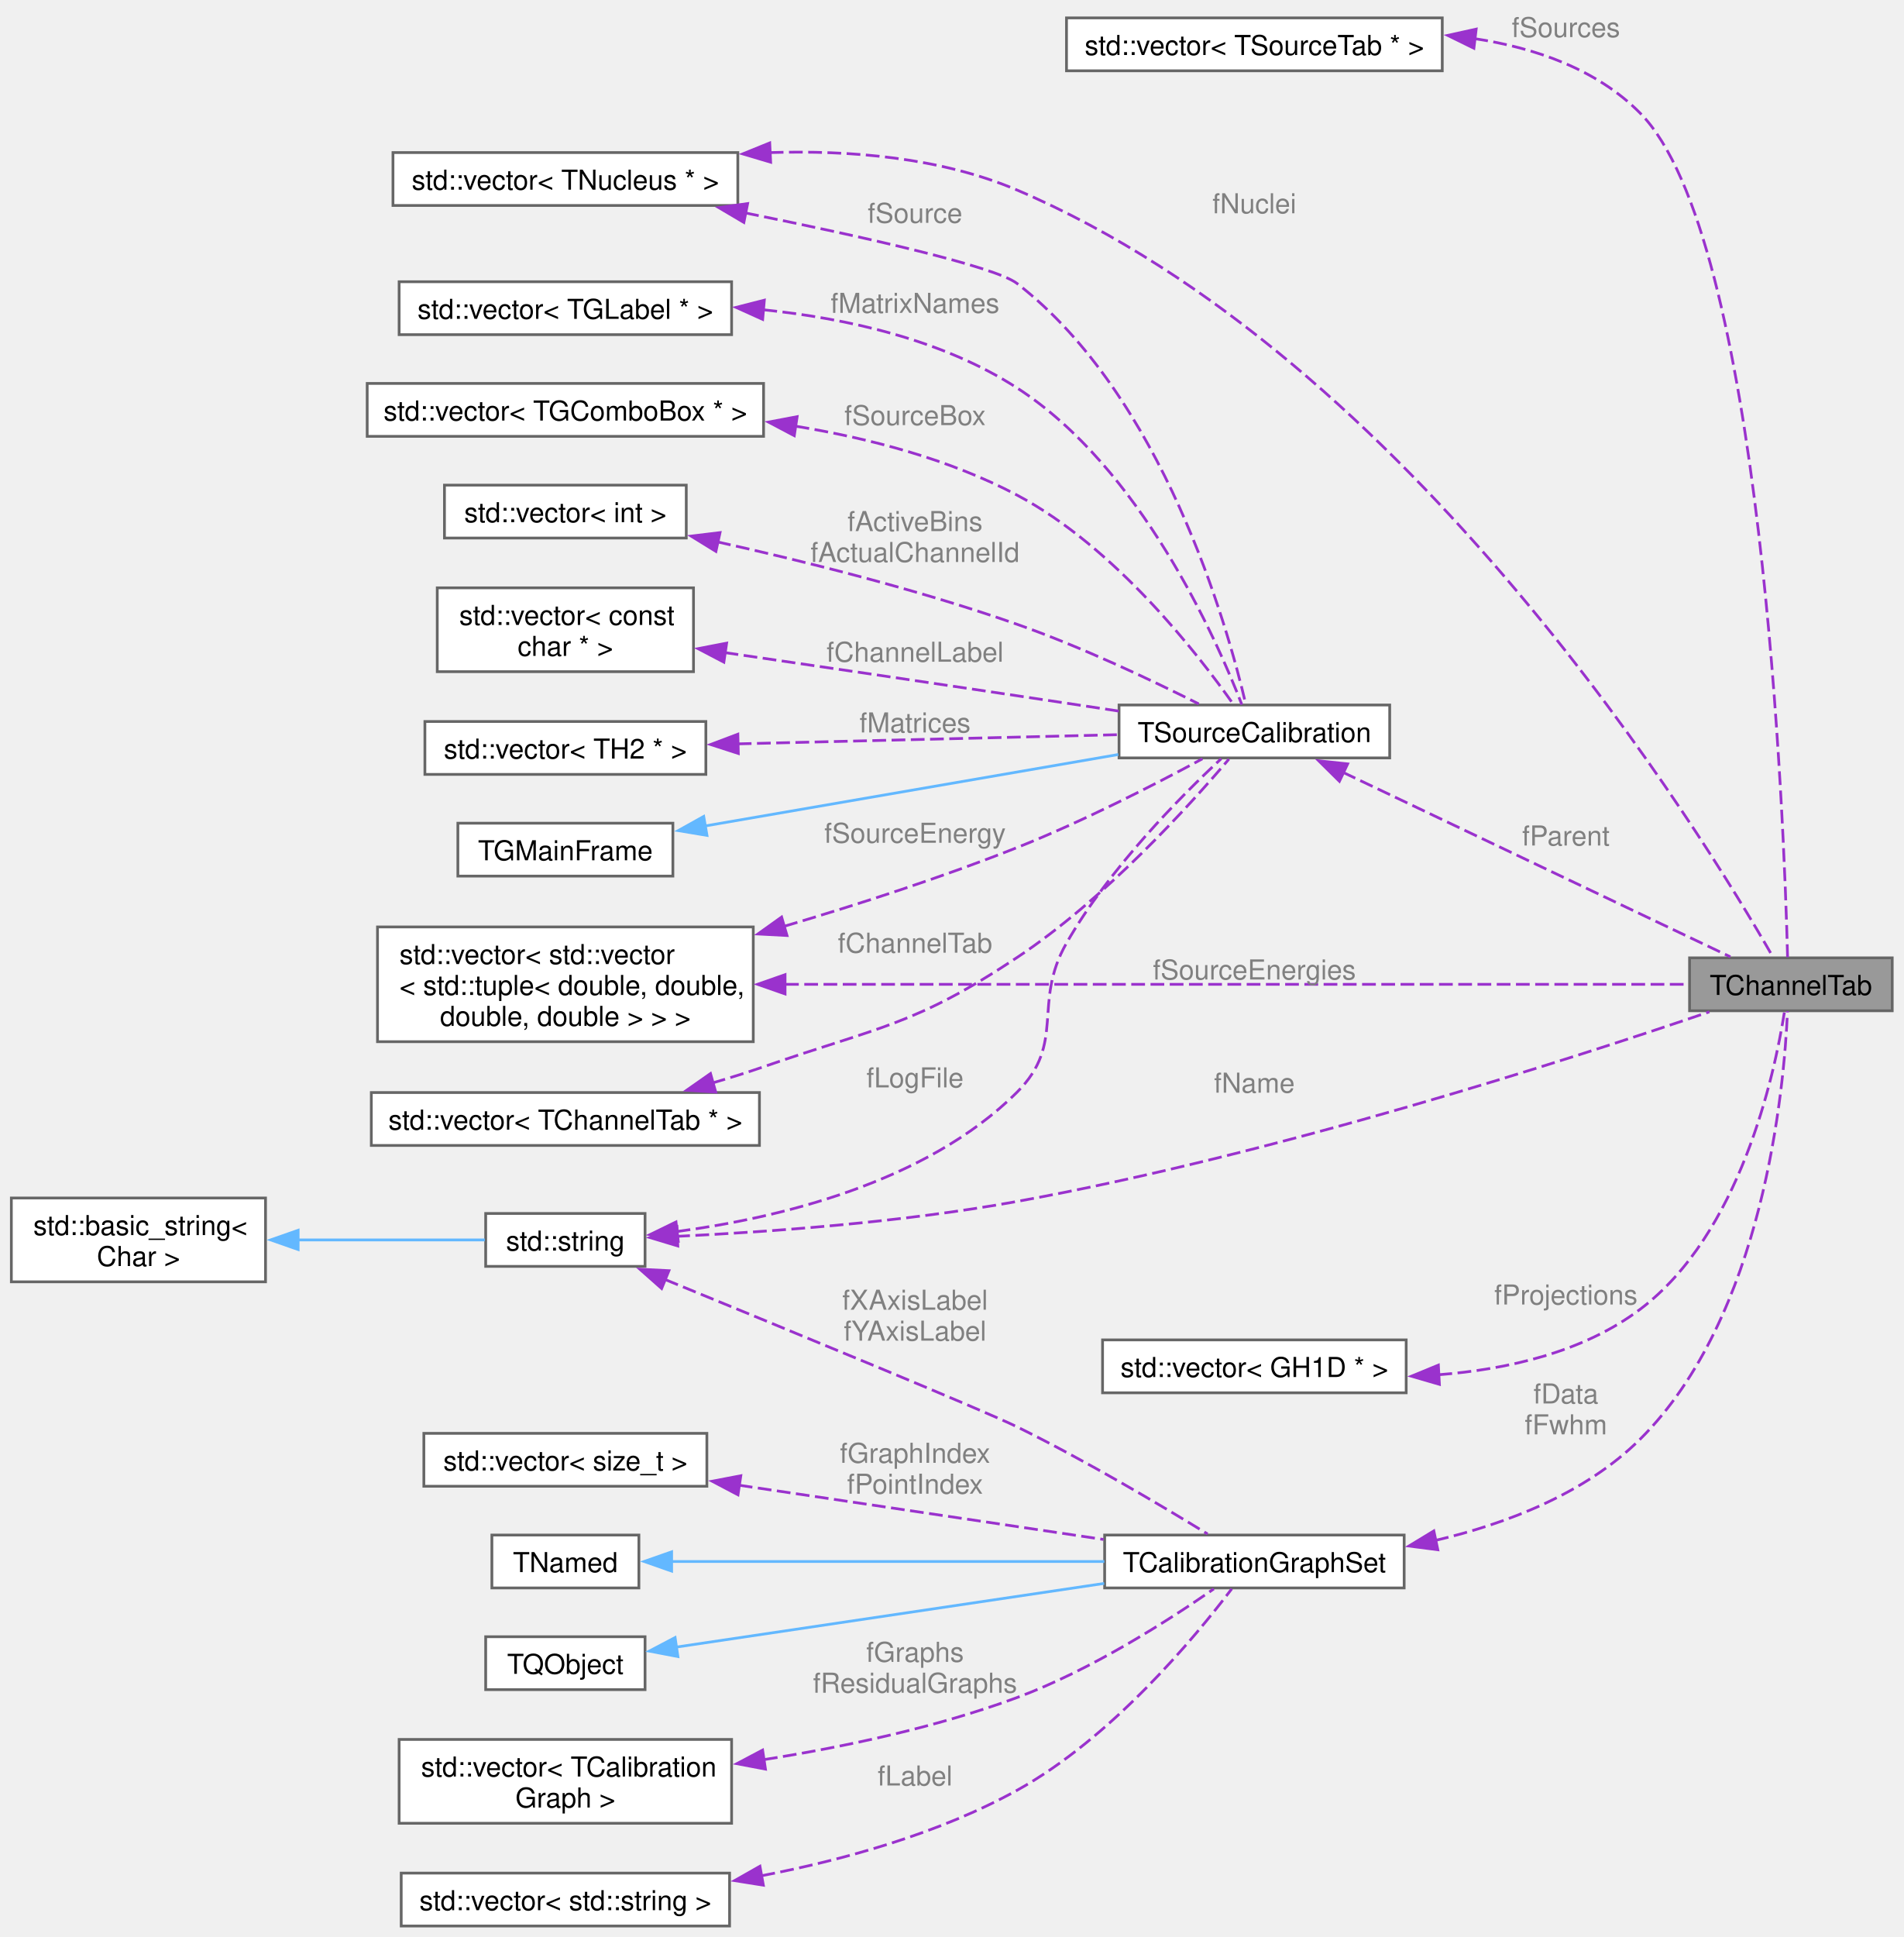
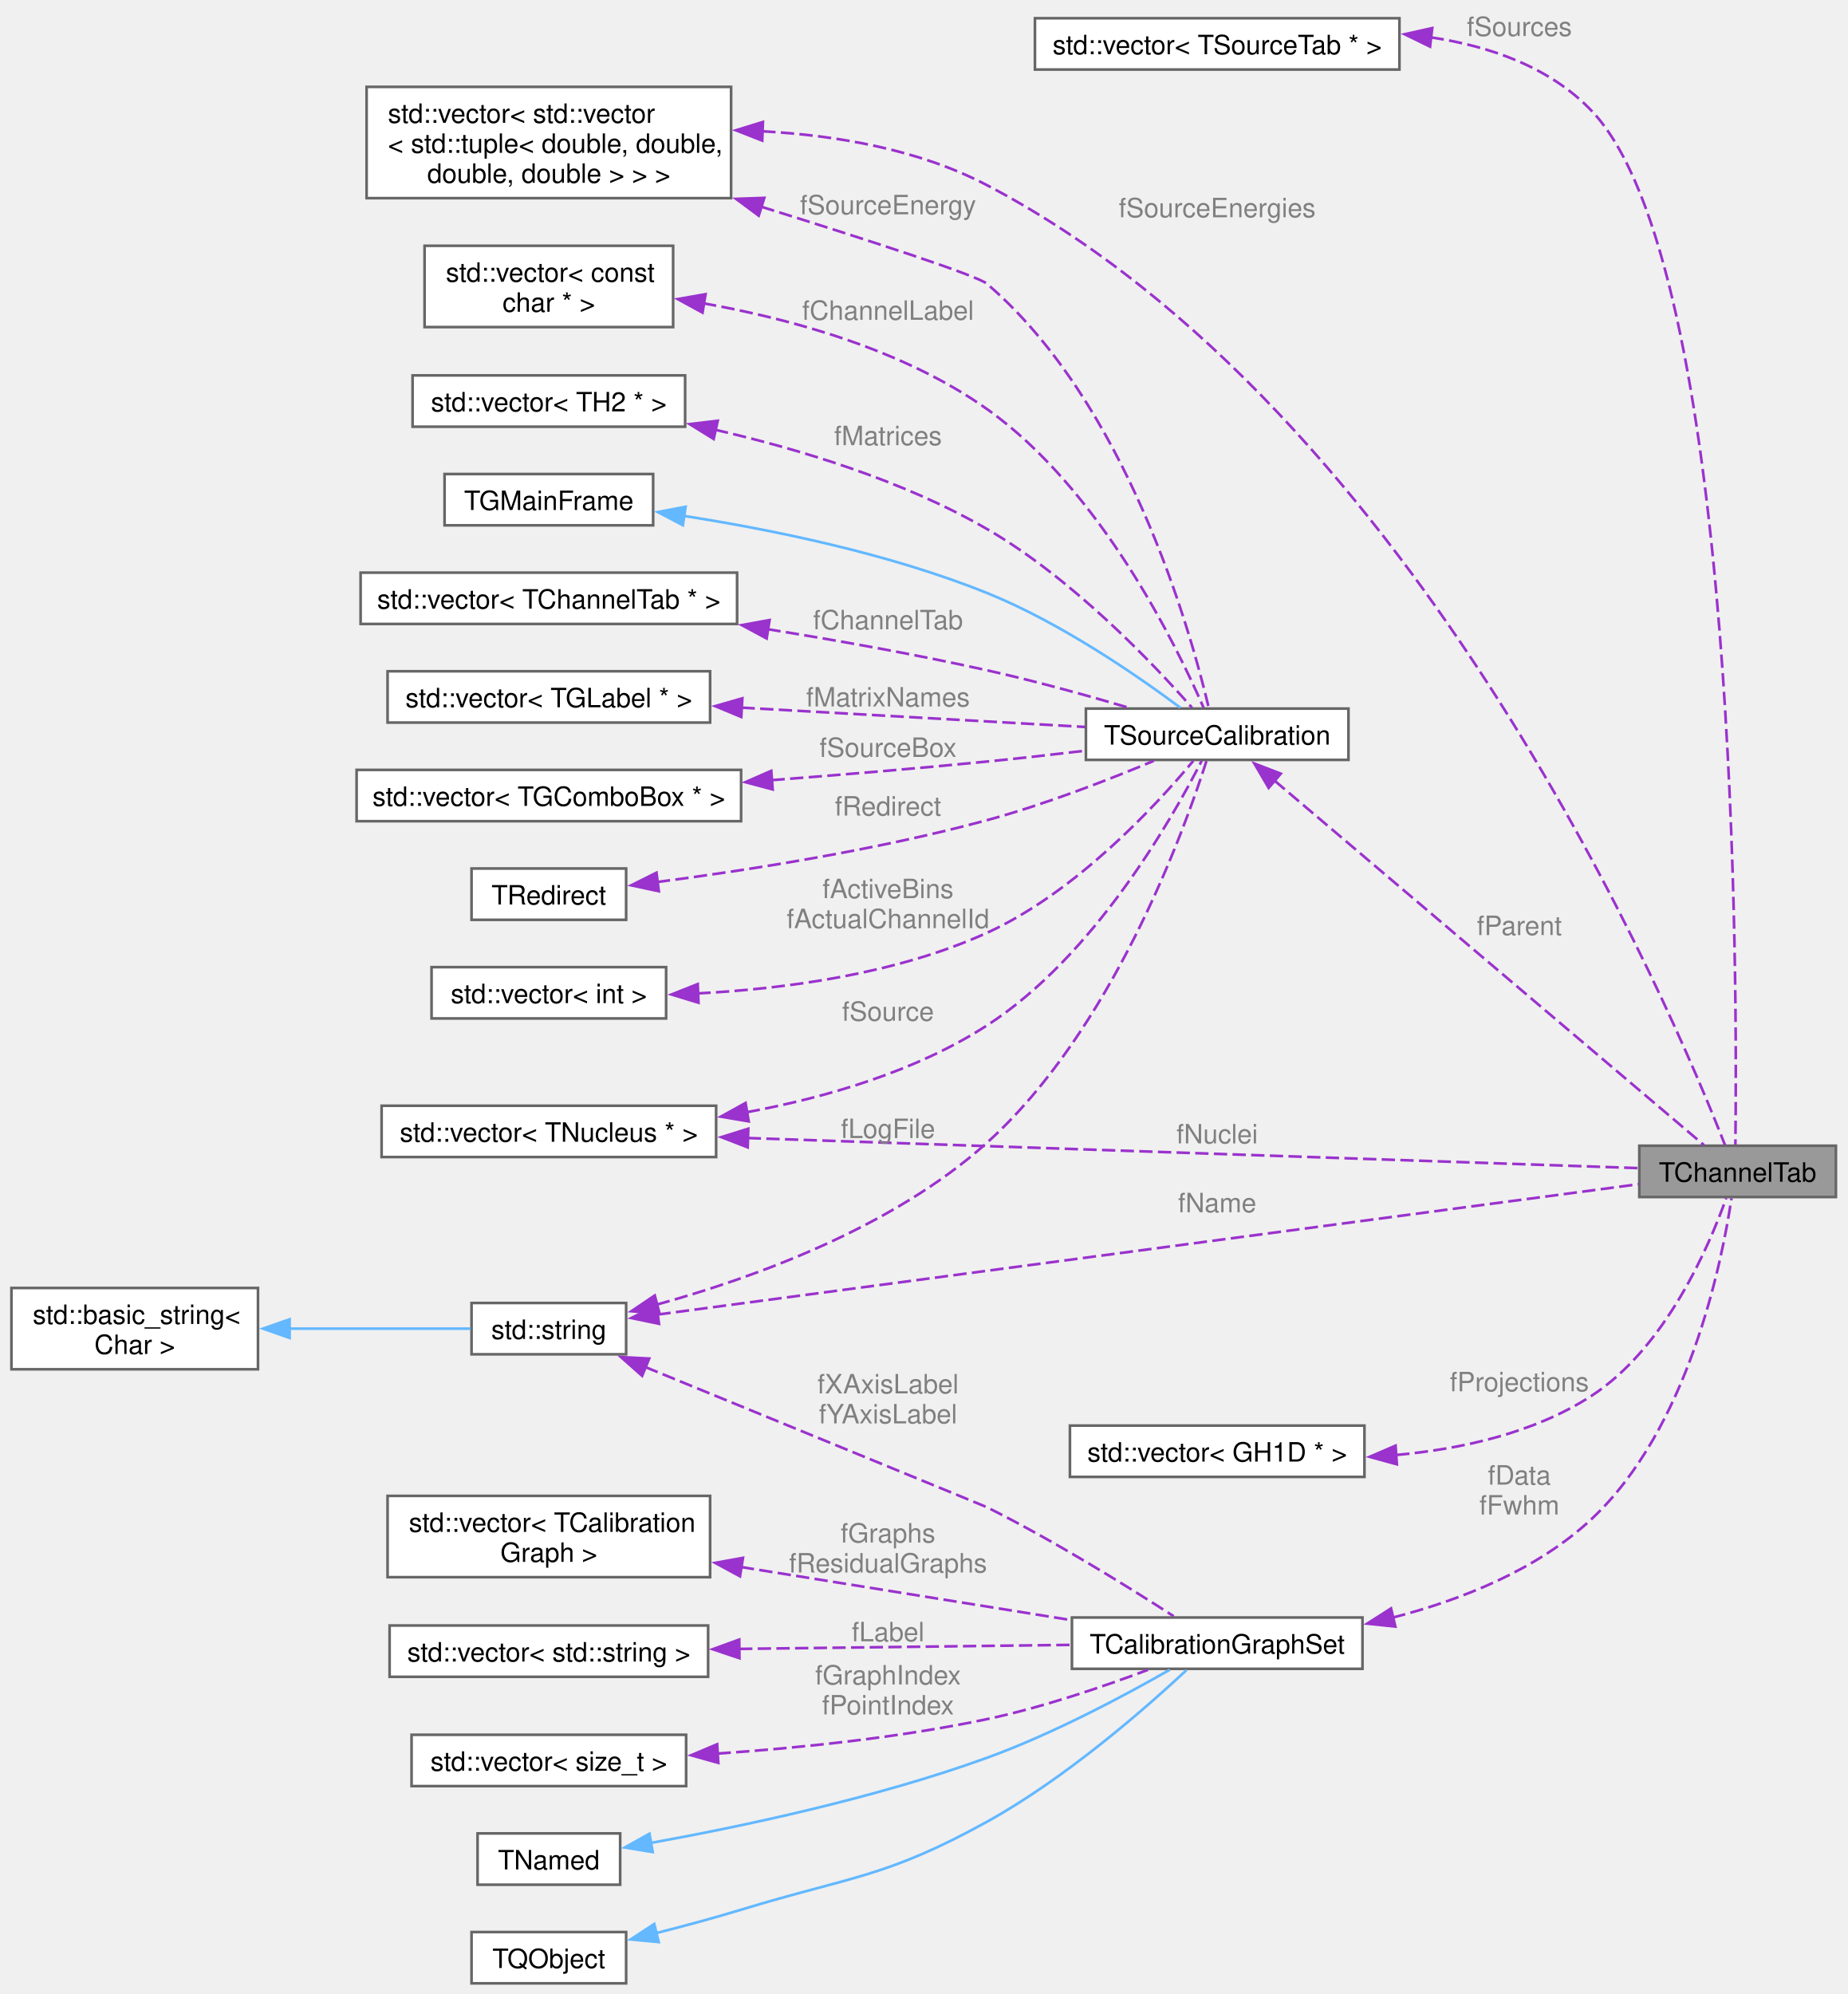
- <svg xmlns="http://www.w3.org/2000/svg" xmlns:xlink="http://www.w3.org/1999/xlink" width="693pt" height="705pt" viewBox="0.00 0.00 692.50 704.76">
-   <g id="graph0" class="graph" transform="scale(1 1) rotate(0) translate(4 700.76)">
+ <svg xmlns="http://www.w3.org/2000/svg" xmlns:xlink="http://www.w3.org/1999/xlink" width="693pt" height="748pt" viewBox="0.00 0.00 692.50 748.09">
+   <g id="graph0" class="graph" transform="scale(1 1) rotate(0) translate(4 744.09)">
    <g id="Node000001" class="node">
      <g id="a_Node000001">
        <a xlink:title=" ">
-           <polygon fill="#999999" stroke="#666666" points="684.5,-352.25 610.75,-352.25 610.75,-333 684.5,-333 684.5,-352.25" />
-           <text text-anchor="middle" x="647.62" y="-338.75" font-family="Helvetica,sans-Serif" font-size="10.00">TChannelTab</text>
+           <polygon fill="#999999" stroke="#666666" points="684.5,-314.25 610.75,-314.25 610.75,-295 684.5,-295 684.5,-314.25" />
+           <text text-anchor="middle" x="647.62" y="-300.75" font-family="Helvetica,sans-Serif" font-size="10.00">TChannelTab</text>
        </a>
      </g>
    </g>
    <g id="Node000002" class="node">
      <g id="a_Node000002">
        <a xlink:title=" ">
-           <polygon fill="white" stroke="#666666" points="520.75,-694.25 384,-694.25 384,-675 520.75,-675 520.75,-694.25" />
-           <text text-anchor="middle" x="452.38" y="-680.75" font-family="Helvetica,sans-Serif" font-size="10.00">std::vector&lt; TSourceTab * &gt;</text>
+           <polygon fill="white" stroke="#666666" points="520.75,-737.25 384,-737.25 384,-718 520.75,-718 520.75,-737.25" />
+           <text text-anchor="middle" x="452.38" y="-723.75" font-family="Helvetica,sans-Serif" font-size="10.00">std::vector&lt; TSourceTab * &gt;</text>
        </a>
      </g>
    </g>
    <g id="edge1_Node000001_Node000002" class="edge">
      <g id="a_edge1_Node000001_Node000002">
        <a xlink:title=" ">
-           <path fill="none" stroke="#9a32cd" stroke-dasharray="5,2" d="M532.42,-686.72C554.58,-683.36 576.91,-675.61 592.75,-659.62 637.25,-614.72 645.18,-401.12 646.42,-352.49" />
-           <polygon fill="#9a32cd" stroke="#9a32cd" points="532.26,-683.21 522.74,-687.88 533.09,-690.16 532.26,-683.21" />
-         </a>
-       </g>
-       <text text-anchor="middle" x="565.75" y="-687.26" font-family="Helvetica,sans-Serif" font-size="10.00" fill="grey"> fSources</text>
+           <path fill="none" stroke="#9a32cd" stroke-dasharray="5,2" d="M532.45,-730.09C554.72,-726.77 577.11,-718.95 592.75,-702.62 648.1,-644.85 647.51,-370.8 646.79,-314.68" />
+           <polygon fill="#9a32cd" stroke="#9a32cd" points="532.23,-726.6 522.71,-731.24 533.05,-733.55 532.23,-726.6" />
+         </a>
+       </g>
+       <text text-anchor="middle" x="565.75" y="-730.59" font-family="Helvetica,sans-Serif" font-size="10.00" fill="grey"> fSources</text>
    </g>
    <g id="Node000003" class="node">
      <g id="a_Node000003">
        <a xlink:href="class_t_source_calibration.html" target="_top" xlink:title=" ">
-           <polygon fill="white" stroke="#666666" points="501.62,-444.25 403.12,-444.25 403.12,-425 501.62,-425 501.62,-444.25" />
-           <text text-anchor="middle" x="452.38" y="-430.75" font-family="Helvetica,sans-Serif" font-size="10.00">TSourceCalibration</text>
+           <polygon fill="white" stroke="#666666" points="501.62,-478.25 403.12,-478.25 403.12,-459 501.62,-459 501.62,-478.25" />
+           <text text-anchor="middle" x="452.38" y="-464.75" font-family="Helvetica,sans-Serif" font-size="10.00">TSourceCalibration</text>
        </a>
      </g>
    </g>
    <g id="edge2_Node000001_Node000003" class="edge">
      <g id="a_edge2_Node000001_Node000003">
        <a xlink:title=" ">
-           <path fill="none" stroke="#9a32cd" stroke-dasharray="5,2" d="M484.58,-419.77C524.23,-400.9 591.57,-368.84 625.6,-352.63" />
-           <polygon fill="#9a32cd" stroke="#9a32cd" points="483.32,-416.5 475.79,-423.95 486.32,-422.82 483.32,-416.5" />
-         </a>
-       </g>
-       <text text-anchor="middle" x="565.75" y="-393.13" font-family="Helvetica,sans-Serif" font-size="10.00" fill="grey"> fParent</text>
+           <path fill="none" stroke="#9a32cd" stroke-dasharray="5,2" d="M473.91,-451.2C514.36,-416.87 603.15,-341.52 634.98,-314.51" />
+           <polygon fill="#9a32cd" stroke="#9a32cd" points="471.69,-448.49 466.33,-457.63 476.22,-453.83 471.69,-448.49" />
+         </a>
+       </g>
+       <text text-anchor="middle" x="565.75" y="-393.29" font-family="Helvetica,sans-Serif" font-size="10.00" fill="grey"> fParent</text>
    </g>
    <g id="Node000004" class="node">
      <g id="a_Node000004">
        <a xlink:title=" ">
-           <polygon fill="white" stroke="#666666" points="240.75,-401.25 162.5,-401.25 162.5,-382 240.75,-382 240.75,-401.25" />
-           <text text-anchor="middle" x="201.62" y="-387.75" font-family="Helvetica,sans-Serif" font-size="10.00">TGMainFrame</text>
+           <polygon fill="white" stroke="#666666" points="240.75,-566.25 162.5,-566.25 162.5,-547 240.75,-547 240.75,-566.25" />
+           <text text-anchor="middle" x="201.62" y="-552.75" font-family="Helvetica,sans-Serif" font-size="10.00">TGMainFrame</text>
        </a>
      </g>
    </g>
    <g id="edge3_Node000003_Node000004" class="edge">
      <g id="a_edge3_Node000003_Node000004">
        <a xlink:title=" ">
-           <path fill="none" stroke="#63b8ff" d="M252.46,-400.24C296.22,-407.8 359.49,-418.74 402.86,-426.24" />
-           <polygon fill="#63b8ff" stroke="#63b8ff" points="253.16,-396.81 242.71,-398.55 251.97,-403.71 253.16,-396.81" />
+           <path fill="none" stroke="#63b8ff" d="M252.24,-550.54C285.32,-545.39 329.3,-536.42 366,-521.62 393.67,-510.47 422.47,-490.57 438.54,-478.58" />
+           <polygon fill="#63b8ff" stroke="#63b8ff" points="251.9,-547.05 242.52,-551.98 252.93,-553.97 251.9,-547.05" />
        </a>
      </g>
    </g>
    <g id="Node000005" class="node">
      <g id="a_Node000005">
        <a xlink:title=" ">
-           <polygon fill="white" stroke="#666666" points="272.25,-303.25 131,-303.25 131,-284 272.25,-284 272.25,-303.25" />
-           <text text-anchor="middle" x="201.62" y="-289.75" font-family="Helvetica,sans-Serif" font-size="10.00">std::vector&lt; TChannelTab * &gt;</text>
+           <polygon fill="white" stroke="#666666" points="272.25,-529.25 131,-529.25 131,-510 272.25,-510 272.25,-529.25" />
+           <text text-anchor="middle" x="201.62" y="-515.75" font-family="Helvetica,sans-Serif" font-size="10.00">std::vector&lt; TChannelTab * &gt;</text>
        </a>
      </g>
    </g>
    <g id="edge4_Node000003_Node000005" class="edge">
      <g id="a_edge4_Node000003_Node000005">
        <a xlink:title=" ">
-           <path fill="none" stroke="#9a32cd" stroke-dasharray="5,2" d="M254.95,-306.67C261.33,-308.53 267.72,-310.53 273.75,-312.62 315.93,-327.26 328.82,-327.66 366,-352.38 398.05,-373.69 428.83,-407.75 443.1,-424.56" />
-           <polygon fill="#9a32cd" stroke="#9a32cd" points="256.34,-303.42 245.76,-304.08 254.44,-310.16 256.34,-303.42" />
-         </a>
-       </g>
-       <text text-anchor="middle" x="328.88" y="-354.12" font-family="Helvetica,sans-Serif" font-size="10.00" fill="grey"> fChannelTab</text>
+           <path fill="none" stroke="#9a32cd" stroke-dasharray="5,2" d="M283.62,-508.05C310.01,-503.8 339.36,-498.55 366,-492.62 383.58,-488.71 402.93,-483.36 418.75,-478.71" />
+           <polygon fill="#9a32cd" stroke="#9a32cd" points="283.34,-504.55 274.01,-509.57 284.43,-511.46 283.34,-504.55" />
+         </a>
+       </g>
+       <text text-anchor="middle" x="328.88" y="-507.99" font-family="Helvetica,sans-Serif" font-size="10.00" fill="grey"> fChannelTab</text>
    </g>
    <g id="Node000006" class="node">
      <g id="a_Node000006">
        <a xlink:title=" ">
-           <polygon fill="white" stroke="#666666" points="262.12,-598.25 141.12,-598.25 141.12,-579 262.12,-579 262.12,-598.25" />
-           <text text-anchor="middle" x="201.62" y="-584.75" font-family="Helvetica,sans-Serif" font-size="10.00">std::vector&lt; TGLabel * &gt;</text>
+           <polygon fill="white" stroke="#666666" points="262.12,-492.25 141.12,-492.25 141.12,-473 262.12,-473 262.12,-492.25" />
+           <text text-anchor="middle" x="201.62" y="-478.75" font-family="Helvetica,sans-Serif" font-size="10.00">std::vector&lt; TGLabel * &gt;</text>
        </a>
      </g>
    </g>
    <g id="edge5_Node000003_Node000006" class="edge">
      <g id="a_edge5_Node000003_Node000006">
        <a xlink:title=" ">
-           <path fill="none" stroke="#9a32cd" stroke-dasharray="5,2" d="M273.69,-588.05C304.14,-584.9 338.86,-577.16 366,-559.62 411.03,-530.53 438.51,-468.43 447.81,-444.4" />
-           <polygon fill="#9a32cd" stroke="#9a32cd" points="273.42,-584.56 263.76,-588.92 274.03,-591.54 273.42,-584.56" />
-         </a>
-       </g>
-       <text text-anchor="middle" x="328.88" y="-586.93" font-family="Helvetica,sans-Serif" font-size="10.00" fill="grey"> fMatrixNames</text>
+           <path fill="none" stroke="#9a32cd" stroke-dasharray="5,2" d="M273.9,-478.61C315.21,-476.29 366.14,-473.42 402.83,-471.36" />
+           <polygon fill="#9a32cd" stroke="#9a32cd" points="273.82,-475.11 264.03,-479.17 274.22,-482.1 273.82,-475.11" />
+         </a>
+       </g>
+       <text text-anchor="middle" x="328.88" y="-479.04" font-family="Helvetica,sans-Serif" font-size="10.00" fill="grey"> fMatrixNames</text>
    </g>
    <g id="Node000007" class="node">
      <g id="a_Node000007">
        <a xlink:title=" ">
-           <polygon fill="white" stroke="#666666" points="273.75,-561.25 129.5,-561.25 129.5,-542 273.75,-542 273.75,-561.25" />
-           <text text-anchor="middle" x="201.62" y="-547.75" font-family="Helvetica,sans-Serif" font-size="10.00">std::vector&lt; TGComboBox * &gt;</text>
+           <polygon fill="white" stroke="#666666" points="273.75,-455.25 129.5,-455.25 129.5,-436 273.75,-436 273.75,-455.25" />
+           <text text-anchor="middle" x="201.62" y="-441.75" font-family="Helvetica,sans-Serif" font-size="10.00">std::vector&lt; TGComboBox * &gt;</text>
        </a>
      </g>
    </g>
    <g id="edge6_Node000003_Node000007" class="edge">
      <g id="a_edge6_Node000003_Node000007">
        <a xlink:title=" ">
-           <path fill="none" stroke="#9a32cd" stroke-dasharray="5,2" d="M285.41,-545.7C312.28,-541.28 341.46,-533.66 366,-520.62 401.67,-501.68 431.86,-462.78 444.72,-444.51" />
-           <polygon fill="#9a32cd" stroke="#9a32cd" points="284.93,-542.24 275.56,-547.19 285.97,-549.16 284.93,-542.24" />
-         </a>
-       </g>
-       <text text-anchor="middle" x="328.88" y="-546.09" font-family="Helvetica,sans-Serif" font-size="10.00" fill="grey"> fSourceBox</text>
+           <path fill="none" stroke="#9a32cd" stroke-dasharray="5,2" d="M285.15,-451.39C311.05,-453.38 339.73,-455.77 366,-458.38 377.88,-459.55 390.68,-460.99 402.65,-462.42" />
+           <polygon fill="#9a32cd" stroke="#9a32cd" points="285.6,-447.92 275.36,-450.65 285.07,-454.9 285.6,-447.92" />
+         </a>
+       </g>
+       <text text-anchor="middle" x="328.88" y="-460.12" font-family="Helvetica,sans-Serif" font-size="10.00" fill="grey"> fSourceBox</text>
    </g>
    <g id="Node000008" class="node">
      <g id="a_Node000008">
        <a xlink:title=" ">
-           <polygon fill="white" stroke="#666666" points="264.38,-645.25 138.88,-645.25 138.88,-626 264.38,-626 264.38,-645.25" />
-           <text text-anchor="middle" x="201.62" y="-631.75" font-family="Helvetica,sans-Serif" font-size="10.00">std::vector&lt; TNucleus * &gt;</text>
-         </a>
-       </g>
-     </g>
-     <g id="edge14_Node000001_Node000008" class="edge">
-       <g id="a_edge14_Node000001_Node000008">
-         <a xlink:title=" ">
-           <path fill="none" stroke="#9a32cd" stroke-dasharray="5,2" d="M276,-645.24C305.06,-646.17 338.12,-643.51 366,-631.62 509.46,-570.46 615.93,-396.56 640.99,-352.74" />
-           <polygon fill="#9a32cd" stroke="#9a32cd" points="276.33,-641.75 266.17,-644.77 275.99,-648.75 276.33,-641.75" />
-         </a>
-       </g>
-       <text text-anchor="middle" x="452.38" y="-623.16" font-family="Helvetica,sans-Serif" font-size="10.00" fill="grey"> fNuclei</text>
+           <polygon fill="white" stroke="#666666" points="264.38,-329.25 138.88,-329.25 138.88,-310 264.38,-310 264.38,-329.25" />
+           <text text-anchor="middle" x="201.62" y="-315.75" font-family="Helvetica,sans-Serif" font-size="10.00">std::vector&lt; TNucleus * &gt;</text>
+         </a>
+       </g>
+     </g>
+     <g id="edge15_Node000001_Node000008" class="edge">
+       <g id="a_edge15_Node000001_Node000008">
+         <a xlink:title=" ">
+           <path fill="none" stroke="#9a32cd" stroke-dasharray="5,2" d="M276.22,-317.14C372.56,-313.88 537.67,-308.31 610.41,-305.85" />
+           <polygon fill="#9a32cd" stroke="#9a32cd" points="276.22,-313.64 266.34,-317.47 276.45,-320.63 276.22,-313.64" />
+         </a>
+       </g>
+       <text text-anchor="middle" x="452.38" y="-315.12" font-family="Helvetica,sans-Serif" font-size="10.00" fill="grey"> fNuclei</text>
    </g>
    <g id="edge7_Node000003_Node000008" class="edge">
      <g id="a_edge7_Node000003_Node000008">
        <a xlink:title=" ">
-           <path fill="none" stroke="#9a32cd" stroke-dasharray="5,2" d="M267.08,-623.3C309.21,-614.78 357.89,-603.9 366,-597.62 419.06,-556.58 442.52,-473.19 449.24,-444.55" />
-           <polygon fill="#9a32cd" stroke="#9a32cd" points="266.58,-619.83 257.46,-625.22 267.95,-626.69 266.58,-619.83" />
-         </a>
-       </g>
-       <text text-anchor="middle" x="328.88" y="-619.69" font-family="Helvetica,sans-Serif" font-size="10.00" fill="grey"> fSource</text>
+           <path fill="none" stroke="#9a32cd" stroke-dasharray="5,2" d="M275.87,-326.82C305.64,-332.34 339.25,-342.11 366,-359.38 406.25,-385.35 435.51,-436.96 446.55,-458.65" />
+           <polygon fill="#9a32cd" stroke="#9a32cd" points="276.61,-323.39 266.16,-325.16 275.43,-330.29 276.61,-323.39" />
+         </a>
+       </g>
+       <text text-anchor="middle" x="328.88" y="-361.12" font-family="Helvetica,sans-Serif" font-size="10.00" fill="grey"> fSource</text>
    </g>
    <g id="Node000009" class="node">
      <g id="a_Node000009">
        <a xlink:title=" ">
-           <polygon fill="white" stroke="#666666" points="270,-363.5 133.25,-363.5 133.25,-321.75 270,-321.75 270,-363.5" />
-           <text text-anchor="start" x="141.25" y="-350" font-family="Helvetica,sans-Serif" font-size="10.00">std::vector&lt; std::vector</text>
-           <text text-anchor="start" x="141.25" y="-338.75" font-family="Helvetica,sans-Serif" font-size="10.00">&lt; std::tuple&lt; double, double,</text>
-           <text text-anchor="middle" x="201.62" y="-327.5" font-family="Helvetica,sans-Serif" font-size="10.00"> double, double &gt; &gt; &gt;</text>
-         </a>
-       </g>
-     </g>
-     <g id="edge17_Node000001_Node000009" class="edge">
-       <g id="a_edge17_Node000001_Node000009">
-         <a xlink:title=" ">
-           <path fill="none" stroke="#9a32cd" stroke-dasharray="5,2" d="M281.57,-342.62C378.6,-342.62 539.14,-342.62 610.51,-342.62" />
-           <polygon fill="#9a32cd" stroke="#9a32cd" points="281.57,-339.13 271.57,-342.63 281.57,-346.13 281.57,-339.13" />
-         </a>
-       </g>
-       <text text-anchor="middle" x="452.38" y="-344.38" font-family="Helvetica,sans-Serif" font-size="10.00" fill="grey"> fSourceEnergies</text>
+           <polygon fill="white" stroke="#666666" points="270,-711.5 133.25,-711.5 133.25,-669.75 270,-669.75 270,-711.5" />
+           <text text-anchor="start" x="141.25" y="-698" font-family="Helvetica,sans-Serif" font-size="10.00">std::vector&lt; std::vector</text>
+           <text text-anchor="start" x="141.25" y="-686.75" font-family="Helvetica,sans-Serif" font-size="10.00">&lt; std::tuple&lt; double, double,</text>
+           <text text-anchor="middle" x="201.62" y="-675.5" font-family="Helvetica,sans-Serif" font-size="10.00"> double, double &gt; &gt; &gt;</text>
+         </a>
+       </g>
+     </g>
+     <g id="edge18_Node000001_Node000009" class="edge">
+       <g id="a_edge18_Node000001_Node000009">
+         <a xlink:title=" ">
+           <path fill="none" stroke="#9a32cd" stroke-dasharray="5,2" d="M281.68,-694.84C309.66,-693.31 340.49,-688.01 366,-674.62 528.07,-589.61 623.37,-364.44 642.88,-314.52" />
+           <polygon fill="#9a32cd" stroke="#9a32cd" points="281.68,-691.34 271.81,-695.21 281.94,-698.33 281.68,-691.34" />
+         </a>
+       </g>
+       <text text-anchor="middle" x="452.38" y="-662.58" font-family="Helvetica,sans-Serif" font-size="10.00" fill="grey"> fSourceEnergies</text>
    </g>
    <g id="edge8_Node000003_Node000009" class="edge">
      <g id="a_edge8_Node000003_Node000009">
        <a xlink:title=" ">
-           <path fill="none" stroke="#9a32cd" stroke-dasharray="5,2" d="M281.28,-363.74C308.45,-371.77 338.87,-381.62 366,-392.38 389.98,-401.89 416.44,-415.49 433.45,-424.67" />
-           <polygon fill="#9a32cd" stroke="#9a32cd" points="282.28,-360.38 271.7,-360.94 280.32,-367.1 282.28,-360.38" />
-         </a>
-       </g>
-       <text text-anchor="middle" x="328.88" y="-394.12" font-family="Helvetica,sans-Serif" font-size="10.00" fill="grey"> fSourceEnergy</text>
+           <path fill="none" stroke="#9a32cd" stroke-dasharray="5,2" d="M281.37,-666.52C321.38,-654.03 362.37,-640.73 366,-637.62 418.42,-592.71 442.29,-507.76 449.17,-478.68" />
+           <polygon fill="#9a32cd" stroke="#9a32cd" points="280.37,-663.17 271.86,-669.48 282.45,-669.85 280.37,-663.17" />
+         </a>
+       </g>
+       <text text-anchor="middle" x="328.88" y="-663.7" font-family="Helvetica,sans-Serif" font-size="10.00" fill="grey"> fSourceEnergy</text>
    </g>
    <g id="Node000010" class="node">
      <g id="a_Node000010">
        <a xlink:title=" ">
-           <polygon fill="white" stroke="#666666" points="245.62,-524.25 157.62,-524.25 157.62,-505 245.62,-505 245.62,-524.25" />
-           <text text-anchor="middle" x="201.62" y="-510.75" font-family="Helvetica,sans-Serif" font-size="10.00">std::vector&lt; int &gt;</text>
+           <polygon fill="white" stroke="#666666" points="245.62,-381.25 157.62,-381.25 157.62,-362 245.62,-362 245.62,-381.25" />
+           <text text-anchor="middle" x="201.62" y="-367.75" font-family="Helvetica,sans-Serif" font-size="10.00">std::vector&lt; int &gt;</text>
        </a>
      </g>
    </g>
    <g id="edge9_Node000003_Node000010" class="edge">
      <g id="a_edge9_Node000003_Node000010">
        <a xlink:title=" ">
-           <path fill="none" stroke="#9a32cd" stroke-dasharray="5,2" d="M256.88,-503.62C289.03,-496.46 330.33,-486.13 366,-473.62 389.37,-465.43 415.09,-453.22 432.13,-444.65" />
-           <polygon fill="#9a32cd" stroke="#9a32cd" points="256.41,-500.14 247.39,-505.7 257.91,-506.98 256.41,-500.14" />
-         </a>
-       </g>
-       <text text-anchor="middle" x="328.88" y="-507.53" font-family="Helvetica,sans-Serif" font-size="10.00" fill="grey"> fActiveBins</text>
-       <text text-anchor="middle" x="328.88" y="-496.28" font-family="Helvetica,sans-Serif" font-size="10.00" fill="grey">fActualChannelId</text>
+           <path fill="none" stroke="#9a32cd" stroke-dasharray="5,2" d="M257.32,-371.38C290.14,-373.09 331.97,-378.63 366,-394.12 399.48,-409.37 429.6,-442.09 443.41,-458.63" />
+           <polygon fill="#9a32cd" stroke="#9a32cd" points="257.77,-367.9 247.63,-370.99 257.48,-374.89 257.77,-367.9" />
+         </a>
+       </g>
+       <text text-anchor="middle" x="328.88" y="-407.12" font-family="Helvetica,sans-Serif" font-size="10.00" fill="grey"> fActiveBins</text>
+       <text text-anchor="middle" x="328.88" y="-395.88" font-family="Helvetica,sans-Serif" font-size="10.00" fill="grey">fActualChannelId</text>
    </g>
    <g id="Node000011" class="node">
      <g id="a_Node000011">
        <a xlink:title=" ">
-           <polygon fill="white" stroke="#666666" points="248.25,-486.88 155,-486.88 155,-456.38 248.25,-456.38 248.25,-486.88" />
-           <text text-anchor="start" x="163" y="-473.38" font-family="Helvetica,sans-Serif" font-size="10.00">std::vector&lt; const</text>
-           <text text-anchor="middle" x="201.62" y="-462.12" font-family="Helvetica,sans-Serif" font-size="10.00"> char * &gt;</text>
+           <polygon fill="white" stroke="#666666" points="248.25,-651.88 155,-651.88 155,-621.38 248.25,-621.38 248.25,-651.88" />
+           <text text-anchor="start" x="163" y="-638.38" font-family="Helvetica,sans-Serif" font-size="10.00">std::vector&lt; const</text>
+           <text text-anchor="middle" x="201.62" y="-627.12" font-family="Helvetica,sans-Serif" font-size="10.00"> char * &gt;</text>
        </a>
      </g>
    </g>
    <g id="edge10_Node000003_Node000011" class="edge">
      <g id="a_edge10_Node000003_Node000011">
        <a xlink:title=" ">
-           <path fill="none" stroke="#9a32cd" stroke-dasharray="5,2" d="M259.58,-463.33C290.98,-458.74 330.65,-452.91 366,-447.62 378.01,-445.83 390.97,-443.87 403.07,-442.03" />
-           <polygon fill="#9a32cd" stroke="#9a32cd" points="259.3,-459.84 249.91,-464.75 260.31,-466.76 259.3,-459.84" />
-         </a>
-       </g>
-       <text text-anchor="middle" x="328.88" y="-459.99" font-family="Helvetica,sans-Serif" font-size="10.00" fill="grey"> fChannelLabel</text>
+           <path fill="none" stroke="#9a32cd" stroke-dasharray="5,2" d="M259.49,-630.32C292.95,-624.36 334.7,-612.85 366,-590.62 408.58,-560.4 437.12,-501.91 447.27,-478.58" />
+           <polygon fill="#9a32cd" stroke="#9a32cd" points="259.28,-626.8 249.98,-631.88 260.41,-633.71 259.28,-626.8" />
+         </a>
+       </g>
+       <text text-anchor="middle" x="328.88" y="-624.11" font-family="Helvetica,sans-Serif" font-size="10.00" fill="grey"> fChannelLabel</text>
    </g>
    <g id="Node000012" class="node">
      <g id="a_Node000012">
        <a xlink:title=" ">
-           <polygon fill="white" stroke="#666666" points="252.75,-438.25 150.5,-438.25 150.5,-419 252.75,-419 252.75,-438.25" />
-           <text text-anchor="middle" x="201.62" y="-424.75" font-family="Helvetica,sans-Serif" font-size="10.00">std::vector&lt; TH2 * &gt;</text>
+           <polygon fill="white" stroke="#666666" points="252.75,-603.25 150.5,-603.25 150.5,-584 252.75,-584 252.75,-603.25" />
+           <text text-anchor="middle" x="201.62" y="-589.75" font-family="Helvetica,sans-Serif" font-size="10.00">std::vector&lt; TH2 * &gt;</text>
        </a>
      </g>
    </g>
    <g id="edge11_Node000003_Node000012" class="edge">
      <g id="a_edge11_Node000003_Node000012">
        <a xlink:title=" ">
-           <path fill="none" stroke="#9a32cd" stroke-dasharray="5,2" d="M264.36,-430.11C307.12,-431.15 363.24,-432.5 402.8,-433.45" />
-           <polygon fill="#9a32cd" stroke="#9a32cd" points="264.56,-426.62 254.48,-429.88 264.39,-433.62 264.56,-426.62" />
-         </a>
-       </g>
-       <text text-anchor="middle" x="328.88" y="-434.26" font-family="Helvetica,sans-Serif" font-size="10.00" fill="grey"> fMatrices</text>
+           <path fill="none" stroke="#9a32cd" stroke-dasharray="5,2" d="M263.96,-582.87C295.86,-575.53 334.63,-563.76 366,-545.62 398.14,-527.04 428.65,-494.82 442.93,-478.58" />
+           <polygon fill="#9a32cd" stroke="#9a32cd" points="263.47,-579.4 254.46,-584.97 264.98,-586.23 263.47,-579.4" />
+         </a>
+       </g>
+       <text text-anchor="middle" x="328.88" y="-577.08" font-family="Helvetica,sans-Serif" font-size="10.00" fill="grey"> fMatrices</text>
    </g>
    <g id="Node000013" class="node">
      <g id="a_Node000013">
        <a xlink:title=" ">
-           <polygon fill="white" stroke="#666666" points="230.62,-259.25 172.62,-259.25 172.62,-240 230.62,-240 230.62,-259.25" />
-           <text text-anchor="middle" x="201.62" y="-245.75" font-family="Helvetica,sans-Serif" font-size="10.00">std::string</text>
-         </a>
-       </g>
-     </g>
-     <g id="edge16_Node000001_Node000013" class="edge">
-       <g id="a_edge16_Node000001_Node000013">
-         <a xlink:title=" ">
-           <path fill="none" stroke="#9a32cd" stroke-dasharray="5,2" d="M241.96,-250.91C275.23,-252.5 324.03,-255.99 366,-263.62 459.87,-280.7 567.65,-315.46 617.96,-332.61" />
-           <polygon fill="#9a32cd" stroke="#9a32cd" points="242.54,-247.43 232.39,-250.49 242.23,-254.43 242.54,-247.43" />
-         </a>
-       </g>
-       <text text-anchor="middle" x="452.38" y="-303.2" font-family="Helvetica,sans-Serif" font-size="10.00" fill="grey"> fName</text>
+           <polygon fill="white" stroke="#666666" points="230.62,-255.25 172.62,-255.25 172.62,-236 230.62,-236 230.62,-255.25" />
+           <text text-anchor="middle" x="201.62" y="-241.75" font-family="Helvetica,sans-Serif" font-size="10.00">std::string</text>
+         </a>
+       </g>
+     </g>
+     <g id="edge17_Node000001_Node000013" class="edge">
+       <g id="a_edge17_Node000001_Node000013">
+         <a xlink:title=" ">
+           <path fill="none" stroke="#9a32cd" stroke-dasharray="5,2" d="M242.36,-250.9C327.91,-262.27 528.41,-288.92 610.56,-299.83" />
+           <polygon fill="#9a32cd" stroke="#9a32cd" points="242.95,-247.45 232.57,-249.6 242.03,-254.39 242.95,-247.45" />
+         </a>
+       </g>
+       <text text-anchor="middle" x="452.38" y="-289.3" font-family="Helvetica,sans-Serif" font-size="10.00" fill="grey"> fName</text>
    </g>
    <g id="edge12_Node000003_Node000013" class="edge">
      <g id="a_edge12_Node000003_Node000013">
        <a xlink:title=" ">
-           <path fill="none" stroke="#9a32cd" stroke-dasharray="5,2" d="M242.13,-252.67C278.88,-257.55 332.81,-270.27 366,-303.38 383.99,-321.32 371.39,-335.57 384,-357.62 399.52,-384.76 425.55,-410.98 440.3,-424.72" />
-           <polygon fill="#9a32cd" stroke="#9a32cd" points="242.69,-249.21 232.35,-251.52 241.88,-256.16 242.69,-249.21" />
-         </a>
-       </g>
-       <text text-anchor="middle" x="328.88" y="-305.12" font-family="Helvetica,sans-Serif" font-size="10.00" fill="grey"> fLogFile</text>
+           <path fill="none" stroke="#9a32cd" stroke-dasharray="5,2" d="M242.12,-254.65C277.94,-264.52 330.43,-283.35 366,-315.38 412.85,-357.56 439.76,-431.72 448.34,-458.57" />
+           <polygon fill="#9a32cd" stroke="#9a32cd" points="243.14,-251.3 232.58,-252.15 241.36,-258.07 243.14,-251.3" />
+         </a>
+       </g>
+       <text text-anchor="middle" x="328.88" y="-317.12" font-family="Helvetica,sans-Serif" font-size="10.00" fill="grey"> fLogFile</text>
+     </g>
+     <g id="Node000017" class="node">
+       <g id="a_Node000017">
+         <a xlink:href="class_t_calibration_graph_set.html" target="_top" xlink:title=" ">
+           <polygon fill="white" stroke="#666666" points="506.88,-137.25 397.88,-137.25 397.88,-118 506.88,-118 506.88,-137.25" />
+           <text text-anchor="middle" x="452.38" y="-123.75" font-family="Helvetica,sans-Serif" font-size="10.00">TCalibrationGraphSet</text>
+         </a>
+       </g>
+     </g>
+     <g id="edge25_Node000017_Node000013" class="edge">
+       <g id="a_edge25_Node000017_Node000013">
+         <a xlink:title=" ">
+           <path fill="none" stroke="#9a32cd" stroke-dasharray="5,2" d="M237.82,-231.21C285.62,-211.63 365.23,-179.01 366,-178.62 391.32,-165.96 419.24,-148.59 436.03,-137.74" />
+           <polygon fill="#9a32cd" stroke="#9a32cd" points="236.62,-227.92 228.69,-234.95 239.27,-234.4 236.62,-227.92" />
+         </a>
+       </g>
+       <text text-anchor="middle" x="328.88" y="-221.33" font-family="Helvetica,sans-Serif" font-size="10.00" fill="grey"> fXAxisLabel</text>
+       <text text-anchor="middle" x="328.88" y="-210.08" font-family="Helvetica,sans-Serif" font-size="10.00" fill="grey">fYAxisLabel</text>
+     </g>
+     <g id="Node000014" class="node">
+       <g id="a_Node000014">
+         <a xlink:title=" ">
+           <polygon fill="white" stroke="#666666" points="92.5,-260.88 0,-260.88 0,-230.38 92.5,-230.38 92.5,-260.88" />
+           <text text-anchor="start" x="8" y="-247.38" font-family="Helvetica,sans-Serif" font-size="10.00">std::basic_string&lt;</text>
+           <text text-anchor="middle" x="46.25" y="-236.12" font-family="Helvetica,sans-Serif" font-size="10.00"> Char &gt;</text>
+         </a>
+       </g>
+     </g>
+     <g id="edge13_Node000013_Node000014" class="edge">
+       <g id="a_edge13_Node000013_Node000014">
+         <a xlink:title=" ">
+           <path fill="none" stroke="#63b8ff" d="M104.34,-245.62C127.53,-245.62 153.28,-245.62 172.31,-245.62" />
+           <polygon fill="#63b8ff" stroke="#63b8ff" points="104.37,-242.13 94.37,-245.63 104.37,-249.13 104.37,-242.13" />
+         </a>
+       </g>
+     </g>
+     <g id="Node000015" class="node">
+       <g id="a_Node000015">
+         <a xlink:href="class_t_redirect.html" target="_top" xlink:title=" ">
+           <polygon fill="white" stroke="#666666" points="230.62,-418.25 172.62,-418.25 172.62,-399 230.62,-399 230.62,-418.25" />
+           <text text-anchor="middle" x="201.62" y="-404.75" font-family="Helvetica,sans-Serif" font-size="10.00">TRedirect</text>
+         </a>
+       </g>
+     </g>
+     <g id="edge14_Node000003_Node000015" class="edge">
+       <g id="a_edge14_Node000003_Node000015">
+         <a xlink:title=" ">
+           <path fill="none" stroke="#9a32cd" stroke-dasharray="5,2" d="M242.15,-413.17C275.53,-417.51 324.39,-425.1 366,-436.38 387.72,-442.26 411.61,-451.54 428.58,-458.64" />
+           <polygon fill="#9a32cd" stroke="#9a32cd" points="242.89,-409.73 232.53,-411.95 242.01,-416.68 242.89,-409.73" />
+         </a>
+       </g>
+       <text text-anchor="middle" x="328.88" y="-438.12" font-family="Helvetica,sans-Serif" font-size="10.00" fill="grey"> fRedirect</text>
    </g>
    <g id="Node000016" class="node">
      <g id="a_Node000016">
-         <a xlink:href="class_t_calibration_graph_set.html" target="_top" xlink:title=" ">
-           <polygon fill="white" stroke="#666666" points="506.88,-142.25 397.88,-142.25 397.88,-123 506.88,-123 506.88,-142.25" />
-           <text text-anchor="middle" x="452.38" y="-128.75" font-family="Helvetica,sans-Serif" font-size="10.00">TCalibrationGraphSet</text>
-         </a>
-       </g>
-     </g>
-     <g id="edge24_Node000016_Node000013" class="edge">
-       <g id="a_edge24_Node000016_Node000013">
-         <a xlink:title=" ">
-           <path fill="none" stroke="#9a32cd" stroke-dasharray="5,2" d="M237.95,-235.2C282.27,-217.06 353.96,-187.55 366,-181.62 390.84,-169.39 418.43,-153.02 435.34,-142.64" />
-           <polygon fill="#9a32cd" stroke="#9a32cd" points="236.66,-231.95 228.73,-238.97 239.31,-238.43 236.66,-231.95" />
-         </a>
-       </g>
-       <text text-anchor="middle" x="328.88" y="-224.22" font-family="Helvetica,sans-Serif" font-size="10.00" fill="grey"> fXAxisLabel</text>
-       <text text-anchor="middle" x="328.88" y="-212.97" font-family="Helvetica,sans-Serif" font-size="10.00" fill="grey">fYAxisLabel</text>
-     </g>
-     <g id="Node000014" class="node">
-       <g id="a_Node000014">
-         <a xlink:title=" ">
-           <polygon fill="white" stroke="#666666" points="92.5,-264.88 0,-264.88 0,-234.38 92.5,-234.38 92.5,-264.88" />
-           <text text-anchor="start" x="8" y="-251.38" font-family="Helvetica,sans-Serif" font-size="10.00">std::basic_string&lt;</text>
-           <text text-anchor="middle" x="46.25" y="-240.12" font-family="Helvetica,sans-Serif" font-size="10.00"> Char &gt;</text>
-         </a>
-       </g>
-     </g>
-     <g id="edge13_Node000013_Node000014" class="edge">
-       <g id="a_edge13_Node000013_Node000014">
-         <a xlink:title=" ">
-           <path fill="none" stroke="#63b8ff" d="M104.34,-249.62C127.53,-249.62 153.28,-249.62 172.31,-249.62" />
-           <polygon fill="#63b8ff" stroke="#63b8ff" points="104.37,-246.13 94.37,-249.63 104.37,-253.13 104.37,-246.13" />
-         </a>
-       </g>
-     </g>
-     <g id="Node000015" class="node">
-       <g id="a_Node000015">
-         <a xlink:title=" ">
-           <polygon fill="white" stroke="#666666" points="507.62,-213.25 397.12,-213.25 397.12,-194 507.62,-194 507.62,-213.25" />
-           <text text-anchor="middle" x="452.38" y="-199.75" font-family="Helvetica,sans-Serif" font-size="10.00">std::vector&lt; GH1D * &gt;</text>
-         </a>
-       </g>
-     </g>
-     <g id="edge15_Node000001_Node000015" class="edge">
-       <g id="a_edge15_Node000001_Node000015">
-         <a xlink:title=" ">
-           <path fill="none" stroke="#9a32cd" stroke-dasharray="5,2" d="M519.35,-200.57C544.46,-202.51 571.99,-208.74 592.75,-224.38 629.15,-251.79 641.65,-309.57 645.3,-332.72" />
-           <polygon fill="#9a32cd" stroke="#9a32cd" points="519.71,-197.08 509.53,-200.04 519.33,-204.07 519.71,-197.08" />
-         </a>
-       </g>
-       <text text-anchor="middle" x="565.75" y="-226.12" font-family="Helvetica,sans-Serif" font-size="10.00" fill="grey"> fProjections</text>
-     </g>
-     <g id="edge18_Node000001_Node000016" class="edge">
-       <g id="a_edge18_Node000001_Node000016">
-         <a xlink:title=" ">
-           <path fill="none" stroke="#9a32cd" stroke-dasharray="5,2" d="M518.15,-140.27C544.29,-146.39 572.89,-157.38 592.75,-177.12 637.75,-221.87 645.17,-304.57 646.39,-332.85" />
-           <polygon fill="#9a32cd" stroke="#9a32cd" points="519.13,-136.9 508.62,-138.25 517.68,-143.75 519.13,-136.9" />
-         </a>
-       </g>
-       <text text-anchor="middle" x="565.75" y="-190.12" font-family="Helvetica,sans-Serif" font-size="10.00" fill="grey"> fData</text>
-       <text text-anchor="middle" x="565.75" y="-178.88" font-family="Helvetica,sans-Serif" font-size="10.00" fill="grey">fFwhm</text>
-     </g>
-     <g id="Node000017" class="node">
-       <g id="a_Node000017">
-         <a xlink:title=" ">
-           <polygon fill="white" stroke="#666666" points="228.38,-142.25 174.88,-142.25 174.88,-123 228.38,-123 228.38,-142.25" />
-           <text text-anchor="middle" x="201.62" y="-128.75" font-family="Helvetica,sans-Serif" font-size="10.00">TNamed</text>
-         </a>
-       </g>
-     </g>
-     <g id="edge19_Node000016_Node000017" class="edge">
-       <g id="a_edge19_Node000016_Node000017">
-         <a xlink:title=" ">
-           <path fill="none" stroke="#63b8ff" d="M240.12,-132.62C282.03,-132.62 350.25,-132.62 397.78,-132.62" />
-           <polygon fill="#63b8ff" stroke="#63b8ff" points="240.29,-129.13 230.29,-132.63 240.29,-136.13 240.29,-129.13" />
-         </a>
-       </g>
+         <a xlink:title=" ">
+           <polygon fill="white" stroke="#666666" points="507.62,-209.25 397.12,-209.25 397.12,-190 507.62,-190 507.62,-209.25" />
+           <text text-anchor="middle" x="452.38" y="-195.75" font-family="Helvetica,sans-Serif" font-size="10.00">std::vector&lt; GH1D * &gt;</text>
+         </a>
+       </g>
+     </g>
+     <g id="edge16_Node000001_Node000016" class="edge">
+       <g id="a_edge16_Node000001_Node000016">
+         <a xlink:title=" ">
+           <path fill="none" stroke="#9a32cd" stroke-dasharray="5,2" d="M519.53,-198.22C544.15,-200.47 571.3,-206.48 592.75,-220.38 620.58,-238.4 636.87,-276.43 643.35,-294.58" />
+           <polygon fill="#9a32cd" stroke="#9a32cd" points="519.78,-194.73 509.56,-197.53 519.29,-201.72 519.78,-194.73" />
+         </a>
+       </g>
+       <text text-anchor="middle" x="565.75" y="-222.12" font-family="Helvetica,sans-Serif" font-size="10.00" fill="grey"> fProjections</text>
+     </g>
+     <g id="edge19_Node000001_Node000017" class="edge">
+       <g id="a_edge19_Node000001_Node000017">
+         <a xlink:title=" ">
+           <path fill="none" stroke="#9a32cd" stroke-dasharray="5,2" d="M518.09,-137.18C543.94,-143.84 572.35,-155.09 592.75,-174.12 629.13,-208.07 641.69,-270.24 645.33,-294.52" />
+           <polygon fill="#9a32cd" stroke="#9a32cd" points="519.21,-133.85 508.67,-134.96 517.59,-140.66 519.21,-133.85" />
+         </a>
+       </g>
+       <text text-anchor="middle" x="565.75" y="-187.12" font-family="Helvetica,sans-Serif" font-size="10.00" fill="grey"> fData</text>
+       <text text-anchor="middle" x="565.75" y="-175.88" font-family="Helvetica,sans-Serif" font-size="10.00" fill="grey">fFwhm</text>
    </g>
    <g id="Node000018" class="node">
      <g id="a_Node000018">
        <a xlink:title=" ">
-           <polygon fill="white" stroke="#666666" points="230.62,-105.25 172.62,-105.25 172.62,-86 230.62,-86 230.62,-105.25" />
-           <text text-anchor="middle" x="201.62" y="-91.75" font-family="Helvetica,sans-Serif" font-size="10.00">TQObject</text>
-         </a>
-       </g>
-     </g>
-     <g id="edge20_Node000016_Node000018" class="edge">
-       <g id="a_edge20_Node000016_Node000018">
-         <a xlink:title=" ">
-           <path fill="none" stroke="#63b8ff" d="M241.83,-101.46C283.85,-107.71 350.84,-117.67 397.73,-124.65" />
-           <polygon fill="#63b8ff" stroke="#63b8ff" points="242.58,-98.03 232.17,-100.02 241.55,-104.95 242.58,-98.03" />
+           <polygon fill="white" stroke="#666666" points="228.38,-56.25 174.88,-56.25 174.88,-37 228.38,-37 228.38,-56.25" />
+           <text text-anchor="middle" x="201.62" y="-42.75" font-family="Helvetica,sans-Serif" font-size="10.00">TNamed</text>
+         </a>
+       </g>
+     </g>
+     <g id="edge20_Node000017_Node000018" class="edge">
+       <g id="a_edge20_Node000017_Node000018">
+         <a xlink:title=" ">
+           <path fill="none" stroke="#63b8ff" d="M239.78,-52.66C273.37,-58.72 323.87,-69.36 366,-84.62 390.81,-93.61 417.74,-108.02 434.58,-117.65" />
+           <polygon fill="#63b8ff" stroke="#63b8ff" points="240.59,-49.25 230.13,-50.97 239.38,-56.14 240.59,-49.25" />
        </a>
      </g>
    </g>
    <g id="Node000019" class="node">
      <g id="a_Node000019">
        <a xlink:title=" ">
-           <polygon fill="white" stroke="#666666" points="262.12,-67.88 141.12,-67.88 141.12,-37.38 262.12,-37.38 262.12,-67.88" />
-           <text text-anchor="start" x="149.12" y="-54.38" font-family="Helvetica,sans-Serif" font-size="10.00">std::vector&lt; TCalibration</text>
-           <text text-anchor="middle" x="201.62" y="-43.12" font-family="Helvetica,sans-Serif" font-size="10.00">Graph &gt;</text>
-         </a>
-       </g>
-     </g>
-     <g id="edge21_Node000016_Node000019" class="edge">
-       <g id="a_edge21_Node000016_Node000019">
-         <a xlink:title=" ">
-           <path fill="none" stroke="#9a32cd" stroke-dasharray="5,2" d="M273.89,-60.54C303.05,-65.15 336.74,-72.28 366,-83.12 392.99,-93.13 421.32,-111.32 437.61,-122.65" />
-           <polygon fill="#9a32cd" stroke="#9a32cd" points="274.44,-57.09 264.03,-59.06 273.4,-64.01 274.44,-57.09" />
-         </a>
-       </g>
-       <text text-anchor="middle" x="328.88" y="-96.12" font-family="Helvetica,sans-Serif" font-size="10.00" fill="grey"> fGraphs</text>
-       <text text-anchor="middle" x="328.88" y="-84.88" font-family="Helvetica,sans-Serif" font-size="10.00" fill="grey">fResidualGraphs</text>
+           <polygon fill="white" stroke="#666666" points="230.62,-19.25 172.62,-19.25 172.62,0 230.62,0 230.62,-19.25" />
+           <text text-anchor="middle" x="201.62" y="-5.75" font-family="Helvetica,sans-Serif" font-size="10.00">TQObject</text>
+         </a>
+       </g>
+     </g>
+     <g id="edge21_Node000017_Node000019" class="edge">
+       <g id="a_edge21_Node000017_Node000019">
+         <a xlink:title=" ">
+           <path fill="none" stroke="#63b8ff" d="M241.77,-18.82C252.22,-21.46 263.46,-24.49 273.75,-27.62 315.4,-40.31 327.88,-39.58 366,-60.62 395.52,-76.93 425.5,-103.19 440.86,-117.51" />
+           <polygon fill="#63b8ff" stroke="#63b8ff" points="242.85,-15.48 232.3,-16.47 241.17,-22.27 242.85,-15.48" />
+         </a>
+       </g>
    </g>
    <g id="Node000020" class="node">
      <g id="a_Node000020">
        <a xlink:title=" ">
-           <polygon fill="white" stroke="#666666" points="261.38,-19.25 141.88,-19.25 141.88,0 261.38,0 261.38,-19.25" />
-           <text text-anchor="middle" x="201.62" y="-5.75" font-family="Helvetica,sans-Serif" font-size="10.00">std::vector&lt; std::string &gt;</text>
-         </a>
-       </g>
-     </g>
-     <g id="edge22_Node000016_Node000020" class="edge">
-       <g id="a_edge22_Node000016_Node000020">
-         <a xlink:title=" ">
-           <path fill="none" stroke="#9a32cd" stroke-dasharray="5,2" d="M272.98,-18.28C303,-24.07 337.58,-33.64 366,-49.38 400.41,-68.43 430.77,-105.06 444.14,-122.68" />
-           <polygon fill="#9a32cd" stroke="#9a32cd" points="273.67,-14.85 263.21,-16.52 272.43,-21.74 273.67,-14.85" />
-         </a>
-       </g>
-       <text text-anchor="middle" x="328.88" y="-51.12" font-family="Helvetica,sans-Serif" font-size="10.00" fill="grey"> fLabel</text>
+           <polygon fill="white" stroke="#666666" points="262.12,-182.88 141.12,-182.88 141.12,-152.38 262.12,-152.38 262.12,-182.88" />
+           <text text-anchor="start" x="149.12" y="-169.38" font-family="Helvetica,sans-Serif" font-size="10.00">std::vector&lt; TCalibration</text>
+           <text text-anchor="middle" x="201.62" y="-158.12" font-family="Helvetica,sans-Serif" font-size="10.00">Graph &gt;</text>
+         </a>
+       </g>
+     </g>
+     <g id="edge22_Node000017_Node000020" class="edge">
+       <g id="a_edge22_Node000017_Node000020">
+         <a xlink:title=" ">
+           <path fill="none" stroke="#9a32cd" stroke-dasharray="5,2" d="M273.65,-156.2C313.04,-149.87 361.24,-142.12 397.5,-136.29" />
+           <polygon fill="#9a32cd" stroke="#9a32cd" points="273.34,-152.71 264.02,-157.75 274.45,-159.62 273.34,-152.71" />
+         </a>
+       </g>
+       <text text-anchor="middle" x="328.88" y="-165.38" font-family="Helvetica,sans-Serif" font-size="10.00" fill="grey"> fGraphs</text>
+       <text text-anchor="middle" x="328.88" y="-154.13" font-family="Helvetica,sans-Serif" font-size="10.00" fill="grey">fResidualGraphs</text>
    </g>
    <g id="Node000021" class="node">
      <g id="a_Node000021">
        <a xlink:title=" ">
-           <polygon fill="white" stroke="#666666" points="253.12,-179.25 150.12,-179.25 150.12,-160 253.12,-160 253.12,-179.25" />
-           <text text-anchor="middle" x="201.62" y="-165.75" font-family="Helvetica,sans-Serif" font-size="10.00">std::vector&lt; size_t &gt;</text>
-         </a>
-       </g>
-     </g>
-     <g id="edge23_Node000016_Node000021" class="edge">
-       <g id="a_edge23_Node000016_Node000021">
-         <a xlink:title=" ">
-           <path fill="none" stroke="#9a32cd" stroke-dasharray="5,2" d="M264.74,-160.39C305.56,-154.31 358.45,-146.45 397.49,-140.64" />
-           <polygon fill="#9a32cd" stroke="#9a32cd" points="264.44,-156.89 255.06,-161.83 265.47,-163.82 264.44,-156.89" />
-         </a>
-       </g>
-       <text text-anchor="middle" x="328.88" y="-168.53" font-family="Helvetica,sans-Serif" font-size="10.00" fill="grey"> fGraphIndex</text>
-       <text text-anchor="middle" x="328.88" y="-157.28" font-family="Helvetica,sans-Serif" font-size="10.00" fill="grey">fPointIndex</text>
+           <polygon fill="white" stroke="#666666" points="261.38,-134.25 141.88,-134.25 141.88,-115 261.38,-115 261.38,-134.25" />
+           <text text-anchor="middle" x="201.62" y="-120.75" font-family="Helvetica,sans-Serif" font-size="10.00">std::vector&lt; std::string &gt;</text>
+         </a>
+       </g>
+     </g>
+     <g id="edge23_Node000017_Node000021" class="edge">
+       <g id="a_edge23_Node000017_Node000021">
+         <a xlink:title=" ">
+           <path fill="none" stroke="#9a32cd" stroke-dasharray="5,2" d="M272.99,-125.47C312.51,-125.95 361.05,-126.54 397.52,-126.98" />
+           <polygon fill="#9a32cd" stroke="#9a32cd" points="273.13,-121.98 263.09,-125.35 273.05,-128.97 273.13,-121.98" />
+         </a>
+       </g>
+       <text text-anchor="middle" x="328.88" y="-128.32" font-family="Helvetica,sans-Serif" font-size="10.00" fill="grey"> fLabel</text>
+     </g>
+     <g id="Node000022" class="node">
+       <g id="a_Node000022">
+         <a xlink:title=" ">
+           <polygon fill="white" stroke="#666666" points="253.12,-93.25 150.12,-93.25 150.12,-74 253.12,-74 253.12,-93.25" />
+           <text text-anchor="middle" x="201.62" y="-79.75" font-family="Helvetica,sans-Serif" font-size="10.00">std::vector&lt; size_t &gt;</text>
+         </a>
+       </g>
+     </g>
+     <g id="edge24_Node000017_Node000022" class="edge">
+       <g id="a_edge24_Node000017_Node000022">
+         <a xlink:title=" ">
+           <path fill="none" stroke="#9a32cd" stroke-dasharray="5,2" d="M264.9,-86.2C295.59,-88.31 333,-92.15 366,-99.12 386.79,-103.52 409.59,-111.29 426.39,-117.61" />
+           <polygon fill="#9a32cd" stroke="#9a32cd" points="265.2,-82.71 255,-85.57 264.76,-89.7 265.2,-82.71" />
+         </a>
+       </g>
+       <text text-anchor="middle" x="328.88" y="-112.12" font-family="Helvetica,sans-Serif" font-size="10.00" fill="grey"> fGraphIndex</text>
+       <text text-anchor="middle" x="328.88" y="-100.88" font-family="Helvetica,sans-Serif" font-size="10.00" fill="grey">fPointIndex</text>
    </g>
  </g>
</svg>
